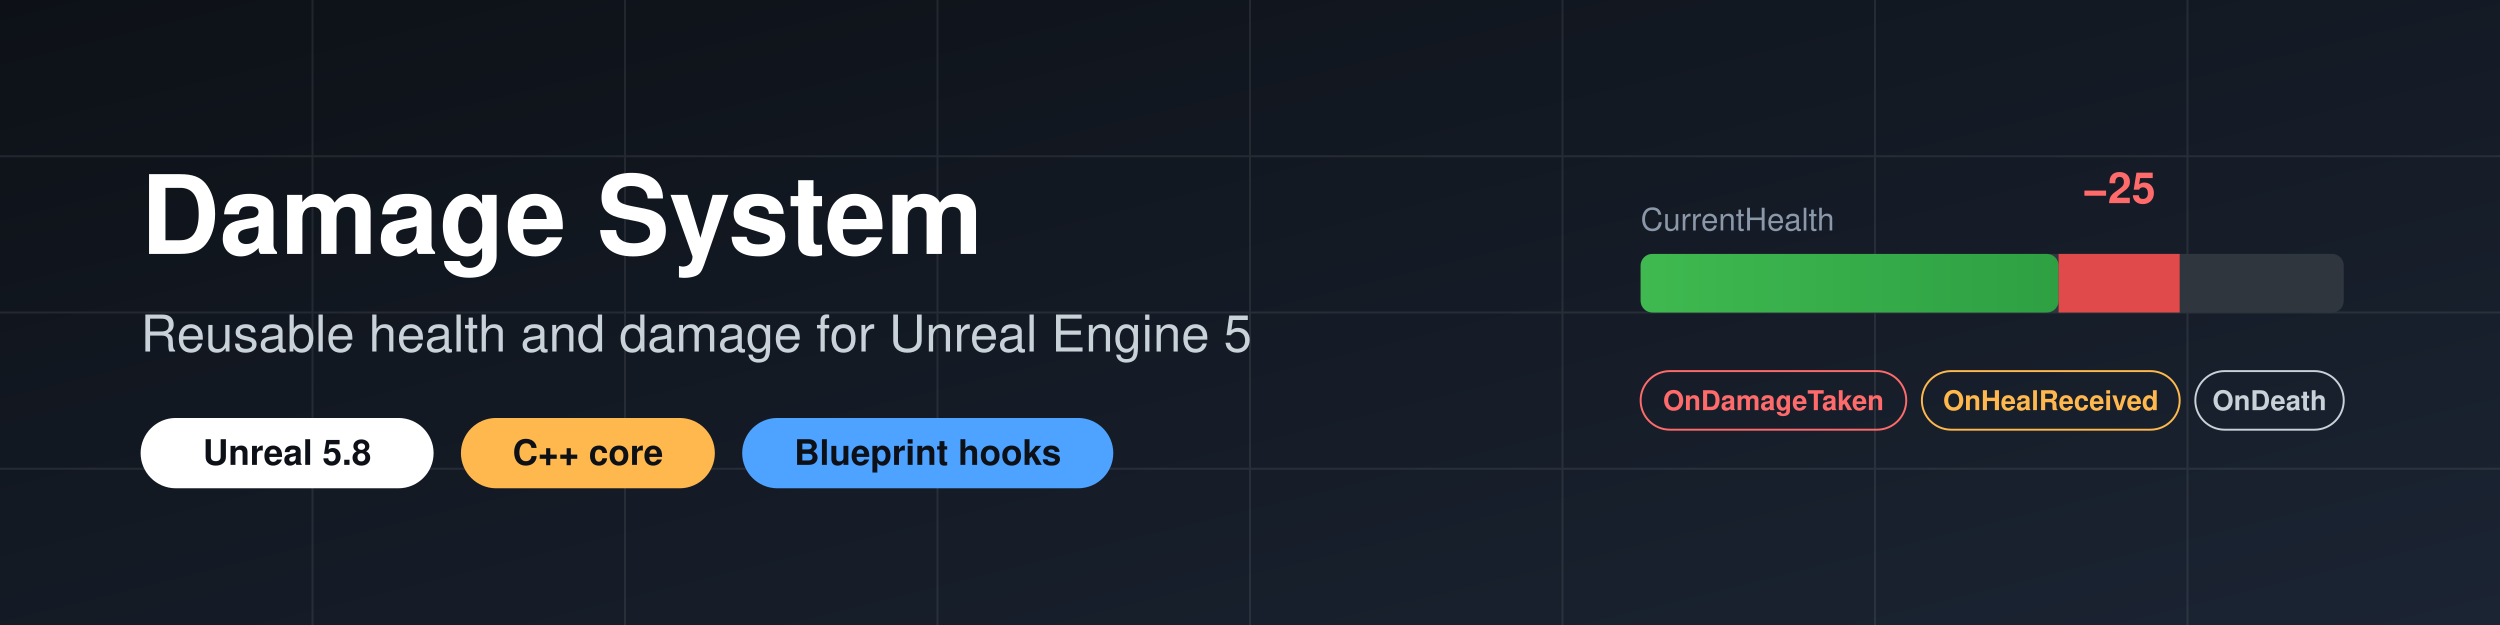
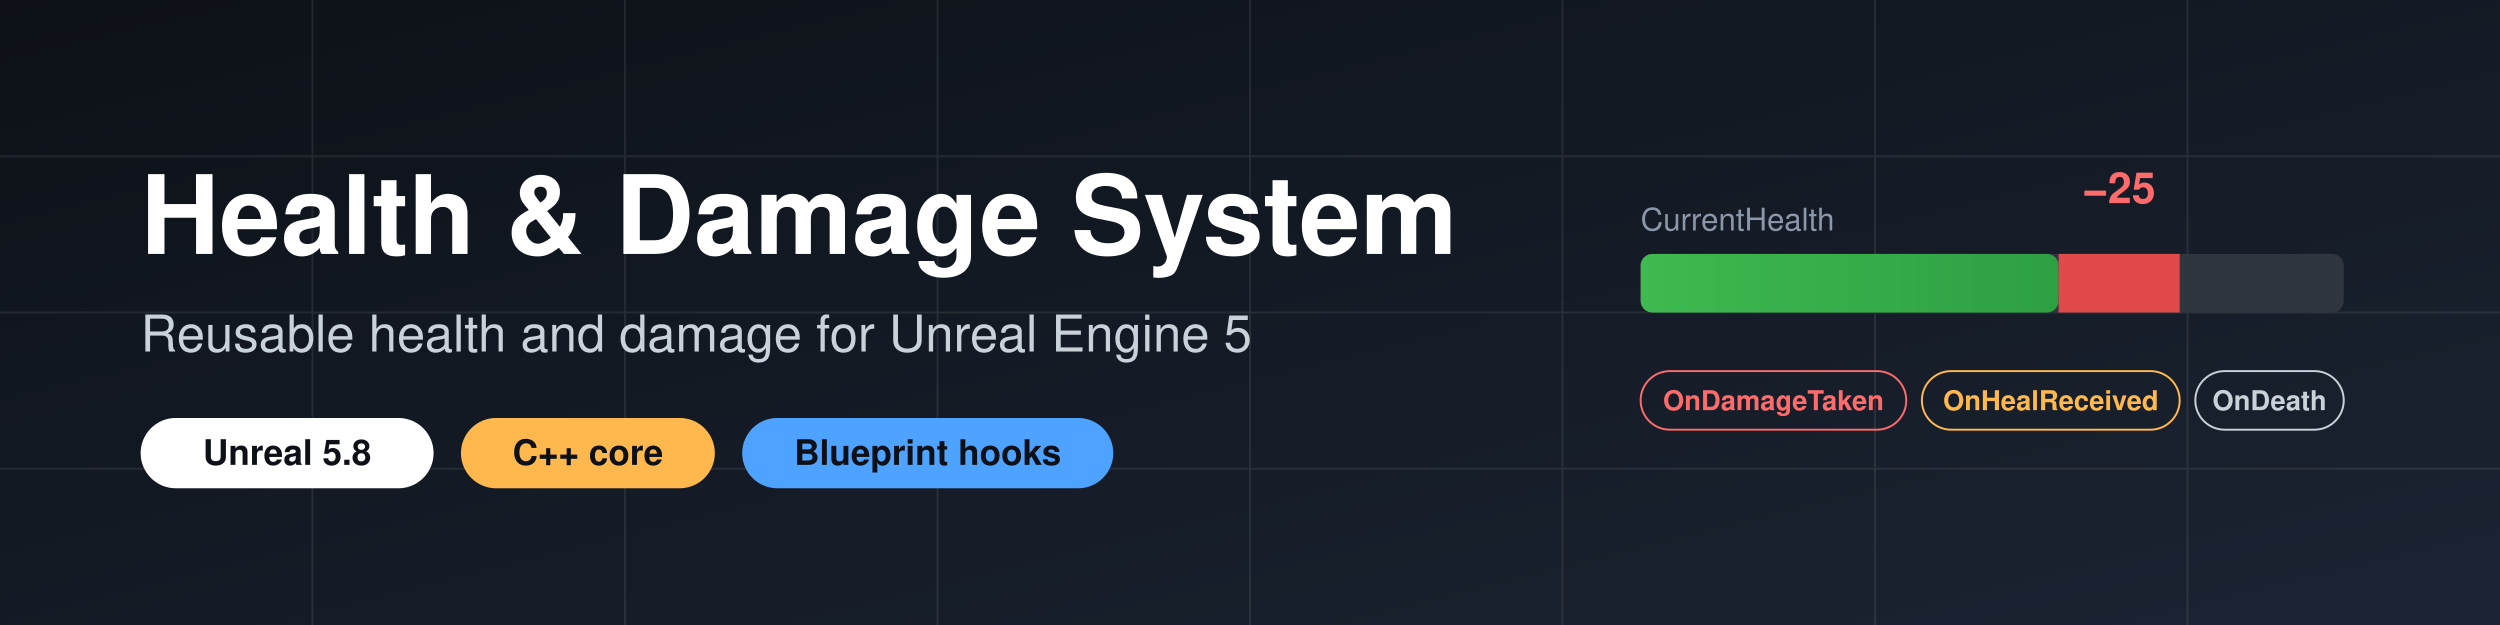
<svg xmlns="http://www.w3.org/2000/svg" width="1280" height="320" viewBox="0 0 1280 320">
  <defs>
    <linearGradient id="bg" x1="0" y1="0" x2="1" y2="1">
      <stop offset="0" stop-color="#0d1117" />
      <stop offset="1" stop-color="#1b2433" />
    </linearGradient>
    <linearGradient id="hp" x1="0" y1="0" x2="1" y2="0">
      <stop offset="0" stop-color="#3fb950" />
      <stop offset="1" stop-color="#2ea043" />
    </linearGradient>
  </defs>
  <rect width="1280" height="320" fill="url(#bg)" />
  <g opacity="0.08" stroke="#ffffff">
    <path d="M0 80H1280M0 160H1280M0 240H1280M160 0V320M320 0V320M480 0V320M640 0V320M800 0V320M960 0V320M1120 0V320" />
  </g>
  <g font-family="Segoe UI, Helvetica, Arial, sans-serif">
    <text x="840" y="118" font-size="16" fill="#8b98a9">CurrentHealth</text>
    <rect x="840" y="130" width="360" height="30" rx="6" fill="#30363d" />
    <rect x="840" y="130" width="214" height="30" rx="6" fill="url(#hp)" />
    <rect x="1054" y="130" width="62" height="30" fill="#ff4d4d" opacity="0.85" />
    <text x="1085" y="104" text-anchor="middle" font-size="22" font-weight="700" fill="#ff6b6b">−25</text>
    <g font-size="14" font-weight="600">
      <rect x="840" y="190" width="136" height="30" rx="15" fill="none" stroke="#ff6b6b" />
      <text x="908" y="210" text-anchor="middle" fill="#ff6b6b">OnDamageTaken</text>
      <rect x="984" y="190" width="132" height="30" rx="15" fill="none" stroke="#ffb84d" />
      <text x="1050" y="210" text-anchor="middle" fill="#ffb84d">OnHealReceived</text>
      <rect x="1124" y="190" width="76" height="30" rx="15" fill="none" stroke="#c9d1d9" />
      <text x="1162" y="210" text-anchor="middle" fill="#c9d1d9">OnDeath</text>
    </g>
  </g>
-   <text x="72" y="130" font-family="Segoe UI, Helvetica, Arial, sans-serif" font-size="56" font-weight="700" fill="#ffffff">Damage System</text>
+   <text x="72" y="130" font-family="Segoe UI, Helvetica, Arial, sans-serif" font-size="56" font-weight="700" fill="#ffffff">Health &amp; Damage System</text>
  <text x="72" y="180" font-family="Segoe UI, Helvetica, Arial, sans-serif" font-size="26" fill="#c9d1d9">Reusable health and damage for Unreal Engine 5</text>
  <g font-family="Segoe UI, Helvetica, Arial, sans-serif" font-size="18" fill="#0d1117" font-weight="600">
    <rect x="72" y="214" width="150" height="36" rx="18" fill="#ffffff" />
    <text x="147" y="238" text-anchor="middle">Unreal 5.8</text>
    <rect x="236" y="214" width="130" height="36" rx="18" fill="#ffb84d" />
    <text x="301" y="238" text-anchor="middle">C++ core</text>
    <rect x="380" y="214" width="190" height="36" rx="18" fill="#4da3ff" />
    <text x="475" y="238" text-anchor="middle">Blueprint hooks</text>
  </g>
</svg>
